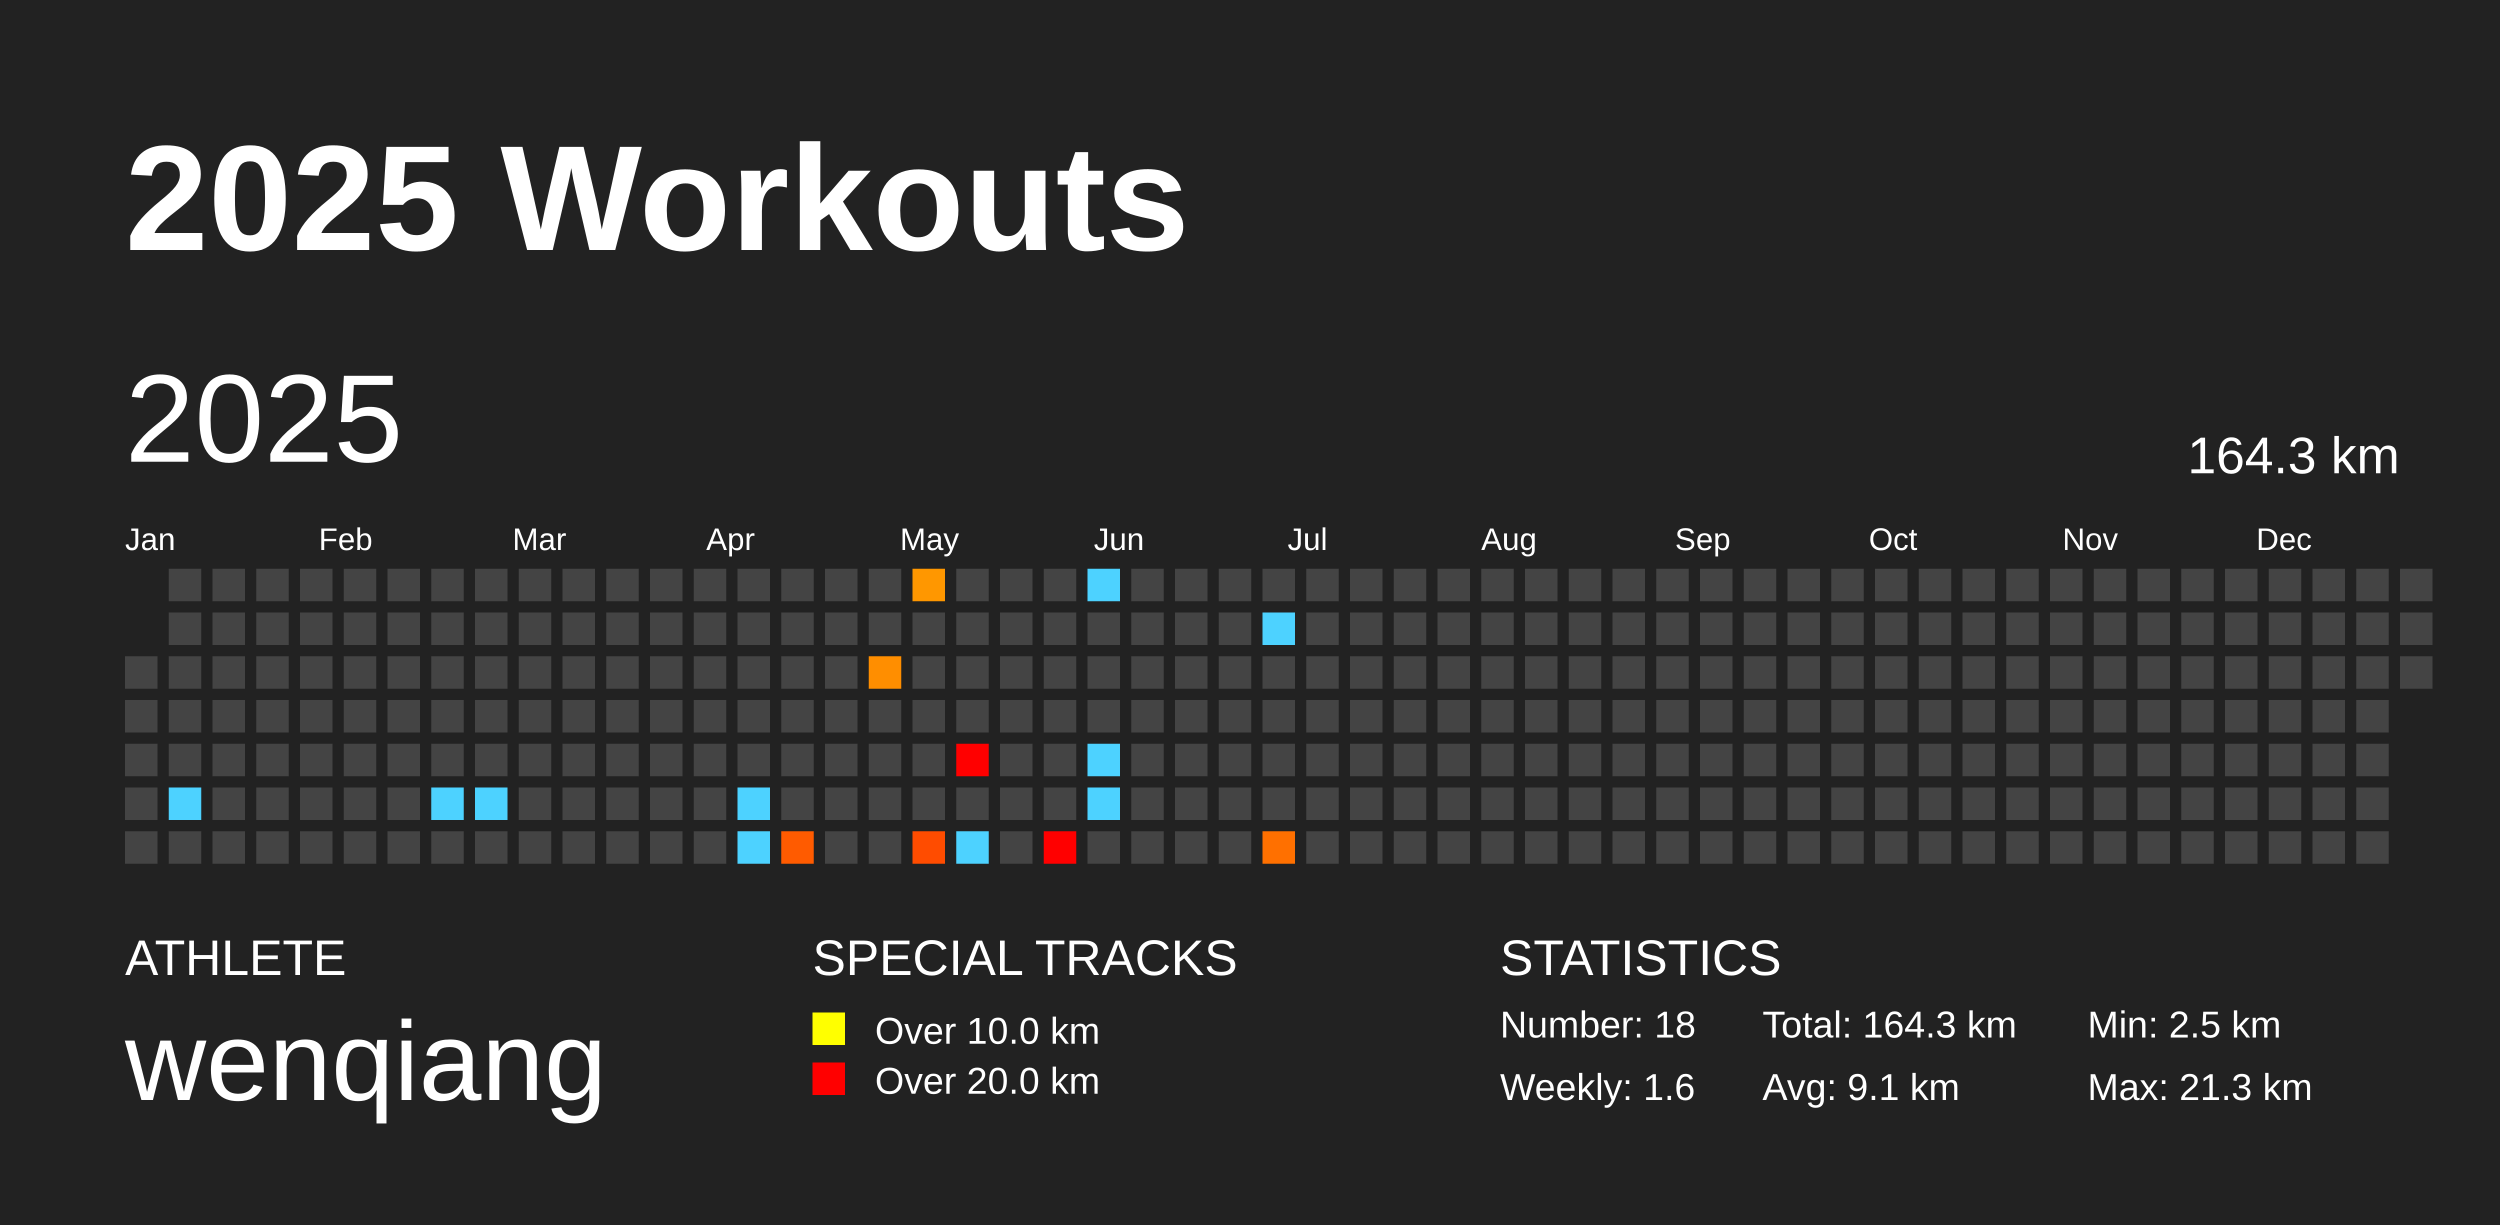
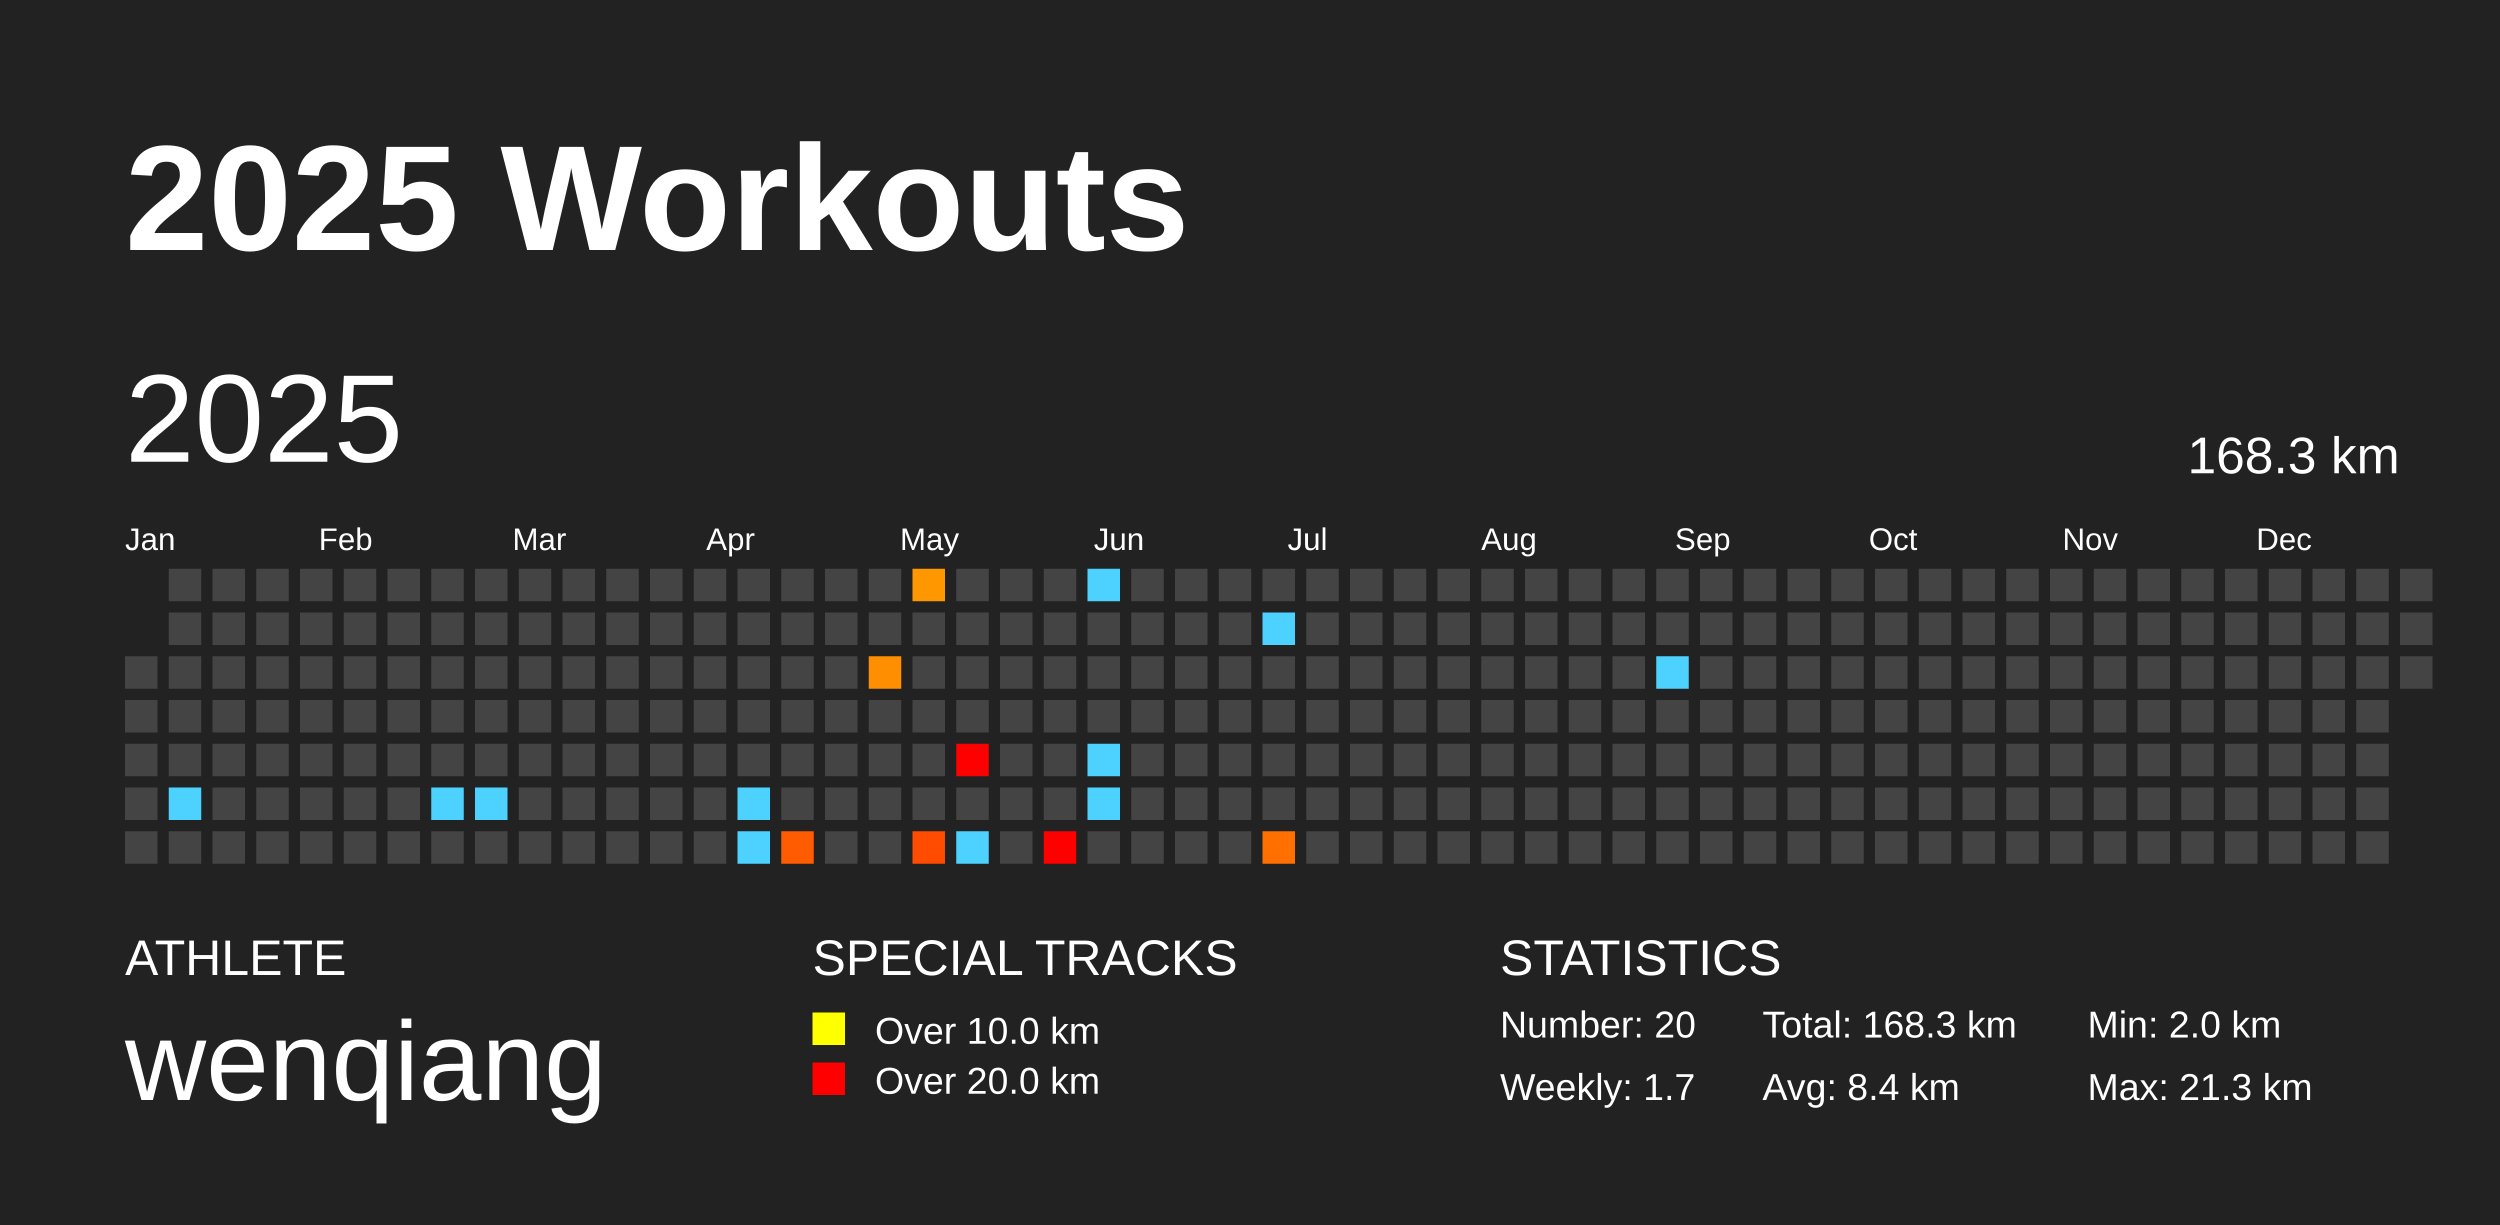
<svg xmlns="http://www.w3.org/2000/svg" baseProfile="full" height="98mm" version="1.1" viewBox="0,0,200,98" width="200mm">
  <defs />
  <rect fill="#222222" height="98" width="200" x="0" y="0" />
  <text fill="#FFFFFF" style="font-size:12px; font-family:Arial; font-weight:bold;" x="10" y="20">2025 Workouts</text>
  <text fill="#FFFFFF" style="font-size:4px; font-family:Arial" x="10" y="78">ATHLETE</text>
  <text fill="#FFFFFF" style="font-size:9px; font-family:Arial" x="10" y="88">wenqiang</text>
  <text fill="#FFFFFF" style="font-size:4px; font-family:Arial" x="65" y="78">SPECIAL TRACKS</text>
  <rect fill="yellow" height="2.6" width="2.6" x="65" y="81" />
  <text fill="#FFFFFF" style="font-size:3px; font-family:Arial" x="70" y="83.5">Over 10.0 km</text>
  <rect fill="red" height="2.6" width="2.6" x="65" y="85" />
  <text fill="#FFFFFF" style="font-size:3px; font-family:Arial" x="70" y="87.5">Over 20.0 km</text>
  <text fill="#FFFFFF" style="font-size:4px; font-family:Arial" x="120" y="78">STATISTICS</text>
-   <text fill="#FFFFFF" style="font-size:3px; font-family:Arial" x="120" y="83">Number: 18</text>
-   <text fill="#FFFFFF" style="font-size:3px; font-family:Arial" x="120" y="88">Weekly: 1.6</text>
-   <text fill="#FFFFFF" style="font-size:3px; font-family:Arial" x="141" y="83">Total: 164.3 km</text>
-   <text fill="#FFFFFF" style="font-size:3px; font-family:Arial" x="141" y="88">Avg: 9.1 km</text>
-   <text fill="#FFFFFF" style="font-size:3px; font-family:Arial" x="167" y="83">Min: 2.5 km</text>
+   <text fill="#FFFFFF" style="font-size:3px; font-family:Arial" x="120" y="83">Number: 20</text>
+   <text fill="#FFFFFF" style="font-size:3px; font-family:Arial" x="120" y="88">Weekly: 1.7</text>
+   <text fill="#FFFFFF" style="font-size:3px; font-family:Arial" x="141" y="83">Total: 168.3 km</text>
+   <text fill="#FFFFFF" style="font-size:3px; font-family:Arial" x="141" y="88">Avg: 8.4 km</text>
+   <text fill="#FFFFFF" style="font-size:3px; font-family:Arial" x="167" y="83">Min: 2.0 km</text>
  <text fill="#FFFFFF" style="font-size:3px; font-family:Arial" x="167" y="88">Max: 21.3 km</text>
  <text dominant-baseline="hanging" fill="#FFFFFF" style="font-size:10.0px; font-family:Arial;" x="10" y="30">2025</text>
-   <text dominant-baseline="hanging" fill="#FFFFFF" style="font-size:4.125px; font-family:Arial;" x="175" y="35">164.3 km</text>
+   <text dominant-baseline="hanging" fill="#FFFFFF" style="font-size:4.125px; font-family:Arial;" x="175" y="35">168.3 km</text>
  <text fill="#FFFFFF" style="font-size:2.5px; font-family:Arial" x="10.0" y="44">Jan</text>
  <text fill="#FFFFFF" style="font-size:2.5px; font-family:Arial" x="25.5" y="44">Feb</text>
  <text fill="#FFFFFF" style="font-size:2.5px; font-family:Arial" x="41.0" y="44">Mar</text>
  <text fill="#FFFFFF" style="font-size:2.5px; font-family:Arial" x="56.5" y="44">Apr</text>
  <text fill="#FFFFFF" style="font-size:2.5px; font-family:Arial" x="72.0" y="44">May</text>
  <text fill="#FFFFFF" style="font-size:2.5px; font-family:Arial" x="87.5" y="44">Jun</text>
  <text fill="#FFFFFF" style="font-size:2.5px; font-family:Arial" x="103.0" y="44">Jul</text>
  <text fill="#FFFFFF" style="font-size:2.5px; font-family:Arial" x="118.5" y="44">Aug</text>
  <text fill="#FFFFFF" style="font-size:2.5px; font-family:Arial" x="134.0" y="44">Sep</text>
  <text fill="#FFFFFF" style="font-size:2.5px; font-family:Arial" x="149.5" y="44">Oct</text>
  <text fill="#FFFFFF" style="font-size:2.5px; font-family:Arial" x="165.0" y="44">Nov</text>
  <text fill="#FFFFFF" style="font-size:2.5px; font-family:Arial" x="180.5" y="44">Dec</text>
  <rect fill="#444444" height="2.6" width="2.6" x="10.0" y="52.5" />
  <rect fill="#444444" height="2.6" width="2.6" x="10.0" y="56.0" />
  <rect fill="#444444" height="2.6" width="2.6" x="10.0" y="59.5" />
  <rect fill="#444444" height="2.6" width="2.6" x="10.0" y="63.0" />
  <rect fill="#444444" height="2.6" width="2.6" x="10.0" y="66.5" />
  <rect fill="#444444" height="2.6" width="2.6" x="13.5" y="45.5" />
  <rect fill="#444444" height="2.6" width="2.6" x="13.5" y="49.0" />
  <rect fill="#444444" height="2.6" width="2.6" x="13.5" y="52.5" />
  <rect fill="#444444" height="2.6" width="2.6" x="13.5" y="56.0" />
  <rect fill="#444444" height="2.6" width="2.6" x="13.5" y="59.5" />
  <rect fill="#4dd2ff" height="2.6" width="2.6" x="13.5" y="63.0" />
  <rect fill="#444444" height="2.6" width="2.6" x="13.5" y="66.5" />
  <rect fill="#444444" height="2.6" width="2.6" x="17.0" y="45.5" />
  <rect fill="#444444" height="2.6" width="2.6" x="17.0" y="49.0" />
  <rect fill="#444444" height="2.6" width="2.6" x="17.0" y="52.5" />
  <rect fill="#444444" height="2.6" width="2.6" x="17.0" y="56.0" />
  <rect fill="#444444" height="2.6" width="2.6" x="17.0" y="59.5" />
  <rect fill="#444444" height="2.6" width="2.6" x="17.0" y="63.0" />
  <rect fill="#444444" height="2.6" width="2.6" x="17.0" y="66.5" />
  <rect fill="#444444" height="2.6" width="2.6" x="20.5" y="45.5" />
  <rect fill="#444444" height="2.6" width="2.6" x="20.5" y="49.0" />
  <rect fill="#444444" height="2.6" width="2.6" x="20.5" y="52.5" />
  <rect fill="#444444" height="2.6" width="2.6" x="20.5" y="56.0" />
  <rect fill="#444444" height="2.6" width="2.6" x="20.5" y="59.5" />
  <rect fill="#444444" height="2.6" width="2.6" x="20.5" y="63.0" />
  <rect fill="#444444" height="2.6" width="2.6" x="20.5" y="66.5" />
  <rect fill="#444444" height="2.6" width="2.6" x="24.0" y="45.5" />
  <rect fill="#444444" height="2.6" width="2.6" x="24.0" y="49.0" />
  <rect fill="#444444" height="2.6" width="2.6" x="24.0" y="52.5" />
  <rect fill="#444444" height="2.6" width="2.6" x="24.0" y="56.0" />
  <rect fill="#444444" height="2.6" width="2.6" x="24.0" y="59.5" />
  <rect fill="#444444" height="2.6" width="2.6" x="24.0" y="63.0" />
  <rect fill="#444444" height="2.6" width="2.6" x="24.0" y="66.5" />
  <rect fill="#444444" height="2.6" width="2.6" x="27.5" y="45.5" />
  <rect fill="#444444" height="2.6" width="2.6" x="27.5" y="49.0" />
  <rect fill="#444444" height="2.6" width="2.6" x="27.5" y="52.5" />
  <rect fill="#444444" height="2.6" width="2.6" x="27.5" y="56.0" />
  <rect fill="#444444" height="2.6" width="2.6" x="27.5" y="59.5" />
  <rect fill="#444444" height="2.6" width="2.6" x="27.5" y="63.0" />
  <rect fill="#444444" height="2.6" width="2.6" x="27.5" y="66.5" />
  <rect fill="#444444" height="2.6" width="2.6" x="31.0" y="45.5" />
  <rect fill="#444444" height="2.6" width="2.6" x="31.0" y="49.0" />
  <rect fill="#444444" height="2.6" width="2.6" x="31.0" y="52.5" />
  <rect fill="#444444" height="2.6" width="2.6" x="31.0" y="56.0" />
  <rect fill="#444444" height="2.6" width="2.6" x="31.0" y="59.5" />
  <rect fill="#444444" height="2.6" width="2.6" x="31.0" y="63.0" />
  <rect fill="#444444" height="2.6" width="2.6" x="31.0" y="66.5" />
  <rect fill="#444444" height="2.6" width="2.6" x="34.5" y="45.5" />
  <rect fill="#444444" height="2.6" width="2.6" x="34.5" y="49.0" />
  <rect fill="#444444" height="2.6" width="2.6" x="34.5" y="52.5" />
  <rect fill="#444444" height="2.6" width="2.6" x="34.5" y="56.0" />
  <rect fill="#444444" height="2.6" width="2.6" x="34.5" y="59.5" />
  <rect fill="#4dd2ff" height="2.6" width="2.6" x="34.5" y="63.0" />
  <rect fill="#444444" height="2.6" width="2.6" x="34.5" y="66.5" />
  <rect fill="#444444" height="2.6" width="2.6" x="38.0" y="45.5" />
  <rect fill="#444444" height="2.6" width="2.6" x="38.0" y="49.0" />
  <rect fill="#444444" height="2.6" width="2.6" x="38.0" y="52.5" />
  <rect fill="#444444" height="2.6" width="2.6" x="38.0" y="56.0" />
  <rect fill="#444444" height="2.6" width="2.6" x="38.0" y="59.5" />
  <rect fill="#4dd2ff" height="2.6" width="2.6" x="38.0" y="63.0" />
  <rect fill="#444444" height="2.6" width="2.6" x="38.0" y="66.5" />
  <rect fill="#444444" height="2.6" width="2.6" x="41.5" y="45.5" />
  <rect fill="#444444" height="2.6" width="2.6" x="41.5" y="49.0" />
  <rect fill="#444444" height="2.6" width="2.6" x="41.5" y="52.5" />
  <rect fill="#444444" height="2.6" width="2.6" x="41.5" y="56.0" />
  <rect fill="#444444" height="2.6" width="2.6" x="41.5" y="59.5" />
  <rect fill="#444444" height="2.6" width="2.6" x="41.5" y="63.0" />
  <rect fill="#444444" height="2.6" width="2.6" x="41.5" y="66.5" />
  <rect fill="#444444" height="2.6" width="2.6" x="45.0" y="45.5" />
  <rect fill="#444444" height="2.6" width="2.6" x="45.0" y="49.0" />
  <rect fill="#444444" height="2.6" width="2.6" x="45.0" y="52.5" />
  <rect fill="#444444" height="2.6" width="2.6" x="45.0" y="56.0" />
  <rect fill="#444444" height="2.6" width="2.6" x="45.0" y="59.5" />
  <rect fill="#444444" height="2.6" width="2.6" x="45.0" y="63.0" />
  <rect fill="#444444" height="2.6" width="2.6" x="45.0" y="66.5" />
  <rect fill="#444444" height="2.6" width="2.6" x="48.5" y="45.5" />
  <rect fill="#444444" height="2.6" width="2.6" x="48.5" y="49.0" />
  <rect fill="#444444" height="2.6" width="2.6" x="48.5" y="52.5" />
  <rect fill="#444444" height="2.6" width="2.6" x="48.5" y="56.0" />
  <rect fill="#444444" height="2.6" width="2.6" x="48.5" y="59.5" />
  <rect fill="#444444" height="2.6" width="2.6" x="48.5" y="63.0" />
  <rect fill="#444444" height="2.6" width="2.6" x="48.5" y="66.5" />
  <rect fill="#444444" height="2.6" width="2.6" x="52.0" y="45.5" />
  <rect fill="#444444" height="2.6" width="2.6" x="52.0" y="49.0" />
  <rect fill="#444444" height="2.6" width="2.6" x="52.0" y="52.5" />
  <rect fill="#444444" height="2.6" width="2.6" x="52.0" y="56.0" />
  <rect fill="#444444" height="2.6" width="2.6" x="52.0" y="59.5" />
  <rect fill="#444444" height="2.6" width="2.6" x="52.0" y="63.0" />
  <rect fill="#444444" height="2.6" width="2.6" x="52.0" y="66.5" />
  <rect fill="#444444" height="2.6" width="2.6" x="55.5" y="45.5" />
  <rect fill="#444444" height="2.6" width="2.6" x="55.5" y="49.0" />
  <rect fill="#444444" height="2.6" width="2.6" x="55.5" y="52.5" />
  <rect fill="#444444" height="2.6" width="2.6" x="55.5" y="56.0" />
  <rect fill="#444444" height="2.6" width="2.6" x="55.5" y="59.5" />
  <rect fill="#444444" height="2.6" width="2.6" x="55.5" y="63.0" />
  <rect fill="#444444" height="2.6" width="2.6" x="55.5" y="66.5" />
  <rect fill="#444444" height="2.6" width="2.6" x="59.0" y="45.5" />
  <rect fill="#444444" height="2.6" width="2.6" x="59.0" y="49.0" />
  <rect fill="#444444" height="2.6" width="2.6" x="59.0" y="52.5" />
  <rect fill="#444444" height="2.6" width="2.6" x="59.0" y="56.0" />
  <rect fill="#444444" height="2.6" width="2.6" x="59.0" y="59.5" />
  <rect fill="#4dd2ff" height="2.6" width="2.6" x="59.0" y="63.0" />
  <rect fill="#4dd2ff" height="2.6" width="2.6" x="59.0" y="66.5" />
  <rect fill="#444444" height="2.6" width="2.6" x="62.5" y="45.5" />
  <rect fill="#444444" height="2.6" width="2.6" x="62.5" y="49.0" />
  <rect fill="#444444" height="2.6" width="2.6" x="62.5" y="52.5" />
  <rect fill="#444444" height="2.6" width="2.6" x="62.5" y="56.0" />
  <rect fill="#444444" height="2.6" width="2.6" x="62.5" y="59.5" />
  <rect fill="#444444" height="2.6" width="2.6" x="62.5" y="63.0" />
  <rect fill="#ff5b00" height="2.6" width="2.6" x="62.5" y="66.5" />
  <rect fill="#444444" height="2.6" width="2.6" x="66.0" y="45.5" />
  <rect fill="#444444" height="2.6" width="2.6" x="66.0" y="49.0" />
  <rect fill="#444444" height="2.6" width="2.6" x="66.0" y="52.5" />
  <rect fill="#444444" height="2.6" width="2.6" x="66.0" y="56.0" />
  <rect fill="#444444" height="2.6" width="2.6" x="66.0" y="59.5" />
  <rect fill="#444444" height="2.6" width="2.6" x="66.0" y="63.0" />
  <rect fill="#444444" height="2.6" width="2.6" x="66.0" y="66.5" />
  <rect fill="#444444" height="2.6" width="2.6" x="69.5" y="45.5" />
  <rect fill="#444444" height="2.6" width="2.6" x="69.5" y="49.0" />
  <rect fill="#ff8e00" height="2.6" width="2.6" x="69.5" y="52.5" />
  <rect fill="#444444" height="2.6" width="2.6" x="69.5" y="56.0" />
  <rect fill="#444444" height="2.6" width="2.6" x="69.5" y="59.5" />
  <rect fill="#444444" height="2.6" width="2.6" x="69.5" y="63.0" />
  <rect fill="#444444" height="2.6" width="2.6" x="69.5" y="66.5" />
  <rect fill="#ff9700" height="2.6" width="2.6" x="73.0" y="45.5" />
  <rect fill="#444444" height="2.6" width="2.6" x="73.0" y="49.0" />
  <rect fill="#444444" height="2.6" width="2.6" x="73.0" y="52.5" />
  <rect fill="#444444" height="2.6" width="2.6" x="73.0" y="56.0" />
  <rect fill="#444444" height="2.6" width="2.6" x="73.0" y="59.5" />
  <rect fill="#444444" height="2.6" width="2.6" x="73.0" y="63.0" />
  <rect fill="#ff4c00" height="2.6" width="2.6" x="73.0" y="66.5" />
  <rect fill="#444444" height="2.6" width="2.6" x="76.5" y="45.5" />
  <rect fill="#444444" height="2.6" width="2.6" x="76.5" y="49.0" />
  <rect fill="#444444" height="2.6" width="2.6" x="76.5" y="52.5" />
  <rect fill="#444444" height="2.6" width="2.6" x="76.5" y="56.0" />
  <rect fill="red" height="2.6" width="2.6" x="76.5" y="59.5" />
  <rect fill="#444444" height="2.6" width="2.6" x="76.5" y="63.0" />
  <rect fill="#4dd2ff" height="2.6" width="2.6" x="76.5" y="66.5" />
  <rect fill="#444444" height="2.6" width="2.6" x="80.0" y="45.5" />
  <rect fill="#444444" height="2.6" width="2.6" x="80.0" y="49.0" />
  <rect fill="#444444" height="2.6" width="2.6" x="80.0" y="52.5" />
  <rect fill="#444444" height="2.6" width="2.6" x="80.0" y="56.0" />
  <rect fill="#444444" height="2.6" width="2.6" x="80.0" y="59.5" />
  <rect fill="#444444" height="2.6" width="2.6" x="80.0" y="63.0" />
  <rect fill="#444444" height="2.6" width="2.6" x="80.0" y="66.5" />
  <rect fill="#444444" height="2.6" width="2.6" x="83.5" y="45.5" />
  <rect fill="#444444" height="2.6" width="2.6" x="83.5" y="49.0" />
  <rect fill="#444444" height="2.6" width="2.6" x="83.5" y="52.5" />
  <rect fill="#444444" height="2.6" width="2.6" x="83.5" y="56.0" />
  <rect fill="#444444" height="2.6" width="2.6" x="83.5" y="59.5" />
  <rect fill="#444444" height="2.6" width="2.6" x="83.5" y="63.0" />
  <rect fill="red" height="2.6" width="2.6" x="83.5" y="66.5" />
  <rect fill="#4dd2ff" height="2.6" width="2.6" x="87.0" y="45.5" />
  <rect fill="#444444" height="2.6" width="2.6" x="87.0" y="49.0" />
  <rect fill="#444444" height="2.6" width="2.6" x="87.0" y="52.5" />
  <rect fill="#444444" height="2.6" width="2.6" x="87.0" y="56.0" />
  <rect fill="#4dd2ff" height="2.6" width="2.6" x="87.0" y="59.5" />
  <rect fill="#4dd2ff" height="2.6" width="2.6" x="87.0" y="63.0" />
  <rect fill="#444444" height="2.6" width="2.6" x="87.0" y="66.5" />
  <rect fill="#444444" height="2.6" width="2.6" x="90.5" y="45.5" />
  <rect fill="#444444" height="2.6" width="2.6" x="90.5" y="49.0" />
  <rect fill="#444444" height="2.6" width="2.6" x="90.5" y="52.5" />
  <rect fill="#444444" height="2.6" width="2.6" x="90.5" y="56.0" />
  <rect fill="#444444" height="2.6" width="2.6" x="90.5" y="59.5" />
  <rect fill="#444444" height="2.6" width="2.6" x="90.5" y="63.0" />
  <rect fill="#444444" height="2.6" width="2.6" x="90.5" y="66.5" />
  <rect fill="#444444" height="2.6" width="2.6" x="94.0" y="45.5" />
  <rect fill="#444444" height="2.6" width="2.6" x="94.0" y="49.0" />
  <rect fill="#444444" height="2.6" width="2.6" x="94.0" y="52.5" />
  <rect fill="#444444" height="2.6" width="2.6" x="94.0" y="56.0" />
  <rect fill="#444444" height="2.6" width="2.6" x="94.0" y="59.5" />
  <rect fill="#444444" height="2.6" width="2.6" x="94.0" y="63.0" />
  <rect fill="#444444" height="2.6" width="2.6" x="94.0" y="66.5" />
  <rect fill="#444444" height="2.6" width="2.6" x="97.5" y="45.5" />
  <rect fill="#444444" height="2.6" width="2.6" x="97.5" y="49.0" />
  <rect fill="#444444" height="2.6" width="2.6" x="97.5" y="52.5" />
  <rect fill="#444444" height="2.6" width="2.6" x="97.5" y="56.0" />
  <rect fill="#444444" height="2.6" width="2.6" x="97.5" y="59.5" />
  <rect fill="#444444" height="2.6" width="2.6" x="97.5" y="63.0" />
  <rect fill="#444444" height="2.6" width="2.6" x="97.5" y="66.5" />
  <rect fill="#444444" height="2.6" width="2.6" x="101.0" y="45.5" />
  <rect fill="#4dd2ff" height="2.6" width="2.6" x="101.0" y="49.0" />
  <rect fill="#444444" height="2.6" width="2.6" x="101.0" y="52.5" />
  <rect fill="#444444" height="2.6" width="2.6" x="101.0" y="56.0" />
  <rect fill="#444444" height="2.6" width="2.6" x="101.0" y="59.5" />
  <rect fill="#444444" height="2.6" width="2.6" x="101.0" y="63.0" />
  <rect fill="#ff7000" height="2.6" width="2.6" x="101.0" y="66.5" />
  <rect fill="#444444" height="2.6" width="2.6" x="104.5" y="45.5" />
  <rect fill="#444444" height="2.6" width="2.6" x="104.5" y="49.0" />
  <rect fill="#444444" height="2.6" width="2.6" x="104.5" y="52.5" />
  <rect fill="#444444" height="2.6" width="2.6" x="104.5" y="56.0" />
  <rect fill="#444444" height="2.6" width="2.6" x="104.5" y="59.5" />
  <rect fill="#444444" height="2.6" width="2.6" x="104.5" y="63.0" />
  <rect fill="#444444" height="2.6" width="2.6" x="104.5" y="66.5" />
  <rect fill="#444444" height="2.6" width="2.6" x="108.0" y="45.5" />
  <rect fill="#444444" height="2.6" width="2.6" x="108.0" y="49.0" />
  <rect fill="#444444" height="2.6" width="2.6" x="108.0" y="52.5" />
  <rect fill="#444444" height="2.6" width="2.6" x="108.0" y="56.0" />
  <rect fill="#444444" height="2.6" width="2.6" x="108.0" y="59.5" />
  <rect fill="#444444" height="2.6" width="2.6" x="108.0" y="63.0" />
  <rect fill="#444444" height="2.6" width="2.6" x="108.0" y="66.5" />
  <rect fill="#444444" height="2.6" width="2.6" x="111.5" y="45.5" />
  <rect fill="#444444" height="2.6" width="2.6" x="111.5" y="49.0" />
  <rect fill="#444444" height="2.6" width="2.6" x="111.5" y="52.5" />
  <rect fill="#444444" height="2.6" width="2.6" x="111.5" y="56.0" />
  <rect fill="#444444" height="2.6" width="2.6" x="111.5" y="59.5" />
  <rect fill="#444444" height="2.6" width="2.6" x="111.5" y="63.0" />
  <rect fill="#444444" height="2.6" width="2.6" x="111.5" y="66.5" />
  <rect fill="#444444" height="2.6" width="2.6" x="115.0" y="45.5" />
  <rect fill="#444444" height="2.6" width="2.6" x="115.0" y="49.0" />
  <rect fill="#444444" height="2.6" width="2.6" x="115.0" y="52.5" />
  <rect fill="#444444" height="2.6" width="2.6" x="115.0" y="56.0" />
  <rect fill="#444444" height="2.6" width="2.6" x="115.0" y="59.5" />
  <rect fill="#444444" height="2.6" width="2.6" x="115.0" y="63.0" />
  <rect fill="#444444" height="2.6" width="2.6" x="115.0" y="66.5" />
  <rect fill="#444444" height="2.6" width="2.6" x="118.5" y="45.5" />
  <rect fill="#444444" height="2.6" width="2.6" x="118.5" y="49.0" />
  <rect fill="#444444" height="2.6" width="2.6" x="118.5" y="52.5" />
  <rect fill="#444444" height="2.6" width="2.6" x="118.5" y="56.0" />
  <rect fill="#444444" height="2.6" width="2.6" x="118.5" y="59.5" />
  <rect fill="#444444" height="2.6" width="2.6" x="118.5" y="63.0" />
  <rect fill="#444444" height="2.6" width="2.6" x="118.5" y="66.5" />
  <rect fill="#444444" height="2.6" width="2.6" x="122.0" y="45.5" />
  <rect fill="#444444" height="2.6" width="2.6" x="122.0" y="49.0" />
  <rect fill="#444444" height="2.6" width="2.6" x="122.0" y="52.5" />
  <rect fill="#444444" height="2.6" width="2.6" x="122.0" y="56.0" />
  <rect fill="#444444" height="2.6" width="2.6" x="122.0" y="59.5" />
  <rect fill="#444444" height="2.6" width="2.6" x="122.0" y="63.0" />
  <rect fill="#444444" height="2.6" width="2.6" x="122.0" y="66.5" />
  <rect fill="#444444" height="2.6" width="2.6" x="125.5" y="45.5" />
  <rect fill="#444444" height="2.6" width="2.6" x="125.5" y="49.0" />
  <rect fill="#444444" height="2.6" width="2.6" x="125.5" y="52.5" />
  <rect fill="#444444" height="2.6" width="2.6" x="125.5" y="56.0" />
  <rect fill="#444444" height="2.6" width="2.6" x="125.5" y="59.5" />
  <rect fill="#444444" height="2.6" width="2.6" x="125.5" y="63.0" />
  <rect fill="#444444" height="2.6" width="2.6" x="125.5" y="66.5" />
  <rect fill="#444444" height="2.6" width="2.6" x="129.0" y="45.5" />
  <rect fill="#444444" height="2.6" width="2.6" x="129.0" y="49.0" />
  <rect fill="#444444" height="2.6" width="2.6" x="129.0" y="52.5" />
  <rect fill="#444444" height="2.6" width="2.6" x="129.0" y="56.0" />
  <rect fill="#444444" height="2.6" width="2.6" x="129.0" y="59.5" />
  <rect fill="#444444" height="2.6" width="2.6" x="129.0" y="63.0" />
  <rect fill="#444444" height="2.6" width="2.6" x="129.0" y="66.5" />
  <rect fill="#444444" height="2.6" width="2.6" x="132.5" y="45.5" />
  <rect fill="#444444" height="2.6" width="2.6" x="132.5" y="49.0" />
-   <rect fill="#444444" height="2.6" width="2.6" x="132.5" y="52.5" />
+   <rect fill="#4dd2ff" height="2.6" width="2.6" x="132.5" y="52.5" />
  <rect fill="#444444" height="2.6" width="2.6" x="132.5" y="56.0" />
  <rect fill="#444444" height="2.6" width="2.6" x="132.5" y="59.5" />
  <rect fill="#444444" height="2.6" width="2.6" x="132.5" y="63.0" />
  <rect fill="#444444" height="2.6" width="2.6" x="132.5" y="66.5" />
  <rect fill="#444444" height="2.6" width="2.6" x="136.0" y="45.5" />
  <rect fill="#444444" height="2.6" width="2.6" x="136.0" y="49.0" />
  <rect fill="#444444" height="2.6" width="2.6" x="136.0" y="52.5" />
  <rect fill="#444444" height="2.6" width="2.6" x="136.0" y="56.0" />
  <rect fill="#444444" height="2.6" width="2.6" x="136.0" y="59.5" />
  <rect fill="#444444" height="2.6" width="2.6" x="136.0" y="63.0" />
  <rect fill="#444444" height="2.6" width="2.6" x="136.0" y="66.5" />
  <rect fill="#444444" height="2.6" width="2.6" x="139.5" y="45.5" />
  <rect fill="#444444" height="2.6" width="2.6" x="139.5" y="49.0" />
  <rect fill="#444444" height="2.6" width="2.6" x="139.5" y="52.5" />
  <rect fill="#444444" height="2.6" width="2.6" x="139.5" y="56.0" />
  <rect fill="#444444" height="2.6" width="2.6" x="139.5" y="59.5" />
  <rect fill="#444444" height="2.6" width="2.6" x="139.5" y="63.0" />
  <rect fill="#444444" height="2.6" width="2.6" x="139.5" y="66.5" />
  <rect fill="#444444" height="2.6" width="2.6" x="143.0" y="45.5" />
  <rect fill="#444444" height="2.6" width="2.6" x="143.0" y="49.0" />
  <rect fill="#444444" height="2.6" width="2.6" x="143.0" y="52.5" />
  <rect fill="#444444" height="2.6" width="2.6" x="143.0" y="56.0" />
  <rect fill="#444444" height="2.6" width="2.6" x="143.0" y="59.5" />
  <rect fill="#444444" height="2.6" width="2.6" x="143.0" y="63.0" />
  <rect fill="#444444" height="2.6" width="2.6" x="143.0" y="66.5" />
  <rect fill="#444444" height="2.6" width="2.6" x="146.5" y="45.5" />
  <rect fill="#444444" height="2.6" width="2.6" x="146.5" y="49.0" />
  <rect fill="#444444" height="2.6" width="2.6" x="146.5" y="52.5" />
  <rect fill="#444444" height="2.6" width="2.6" x="146.5" y="56.0" />
  <rect fill="#444444" height="2.6" width="2.6" x="146.5" y="59.5" />
  <rect fill="#444444" height="2.6" width="2.6" x="146.5" y="63.0" />
  <rect fill="#444444" height="2.6" width="2.6" x="146.5" y="66.5" />
  <rect fill="#444444" height="2.6" width="2.6" x="150.0" y="45.5" />
  <rect fill="#444444" height="2.6" width="2.6" x="150.0" y="49.0" />
  <rect fill="#444444" height="2.6" width="2.6" x="150.0" y="52.5" />
  <rect fill="#444444" height="2.6" width="2.6" x="150.0" y="56.0" />
  <rect fill="#444444" height="2.6" width="2.6" x="150.0" y="59.5" />
  <rect fill="#444444" height="2.6" width="2.6" x="150.0" y="63.0" />
  <rect fill="#444444" height="2.6" width="2.6" x="150.0" y="66.5" />
  <rect fill="#444444" height="2.6" width="2.6" x="153.5" y="45.5" />
  <rect fill="#444444" height="2.6" width="2.6" x="153.5" y="49.0" />
  <rect fill="#444444" height="2.6" width="2.6" x="153.5" y="52.5" />
  <rect fill="#444444" height="2.6" width="2.6" x="153.5" y="56.0" />
  <rect fill="#444444" height="2.6" width="2.6" x="153.5" y="59.5" />
  <rect fill="#444444" height="2.6" width="2.6" x="153.5" y="63.0" />
  <rect fill="#444444" height="2.6" width="2.6" x="153.5" y="66.5" />
  <rect fill="#444444" height="2.6" width="2.6" x="157.0" y="45.5" />
  <rect fill="#444444" height="2.6" width="2.6" x="157.0" y="49.0" />
  <rect fill="#444444" height="2.6" width="2.6" x="157.0" y="52.5" />
  <rect fill="#444444" height="2.6" width="2.6" x="157.0" y="56.0" />
  <rect fill="#444444" height="2.6" width="2.6" x="157.0" y="59.5" />
  <rect fill="#444444" height="2.6" width="2.6" x="157.0" y="63.0" />
  <rect fill="#444444" height="2.6" width="2.6" x="157.0" y="66.5" />
  <rect fill="#444444" height="2.6" width="2.6" x="160.5" y="45.5" />
  <rect fill="#444444" height="2.6" width="2.6" x="160.5" y="49.0" />
  <rect fill="#444444" height="2.6" width="2.6" x="160.5" y="52.5" />
  <rect fill="#444444" height="2.6" width="2.6" x="160.5" y="56.0" />
  <rect fill="#444444" height="2.6" width="2.6" x="160.5" y="59.5" />
  <rect fill="#444444" height="2.6" width="2.6" x="160.5" y="63.0" />
  <rect fill="#444444" height="2.6" width="2.6" x="160.5" y="66.5" />
  <rect fill="#444444" height="2.6" width="2.6" x="164.0" y="45.5" />
  <rect fill="#444444" height="2.6" width="2.6" x="164.0" y="49.0" />
  <rect fill="#444444" height="2.6" width="2.6" x="164.0" y="52.5" />
  <rect fill="#444444" height="2.6" width="2.6" x="164.0" y="56.0" />
  <rect fill="#444444" height="2.6" width="2.6" x="164.0" y="59.5" />
  <rect fill="#444444" height="2.6" width="2.6" x="164.0" y="63.0" />
  <rect fill="#444444" height="2.6" width="2.6" x="164.0" y="66.5" />
  <rect fill="#444444" height="2.6" width="2.6" x="167.5" y="45.5" />
  <rect fill="#444444" height="2.6" width="2.6" x="167.5" y="49.0" />
  <rect fill="#444444" height="2.6" width="2.6" x="167.5" y="52.5" />
  <rect fill="#444444" height="2.6" width="2.6" x="167.5" y="56.0" />
  <rect fill="#444444" height="2.6" width="2.6" x="167.5" y="59.5" />
  <rect fill="#444444" height="2.6" width="2.6" x="167.5" y="63.0" />
  <rect fill="#444444" height="2.6" width="2.6" x="167.5" y="66.5" />
  <rect fill="#444444" height="2.6" width="2.6" x="171.0" y="45.5" />
  <rect fill="#444444" height="2.6" width="2.6" x="171.0" y="49.0" />
  <rect fill="#444444" height="2.6" width="2.6" x="171.0" y="52.5" />
  <rect fill="#444444" height="2.6" width="2.6" x="171.0" y="56.0" />
  <rect fill="#444444" height="2.6" width="2.6" x="171.0" y="59.5" />
  <rect fill="#444444" height="2.6" width="2.6" x="171.0" y="63.0" />
  <rect fill="#444444" height="2.6" width="2.6" x="171.0" y="66.5" />
  <rect fill="#444444" height="2.6" width="2.6" x="174.5" y="45.5" />
  <rect fill="#444444" height="2.6" width="2.6" x="174.5" y="49.0" />
  <rect fill="#444444" height="2.6" width="2.6" x="174.5" y="52.5" />
  <rect fill="#444444" height="2.6" width="2.6" x="174.5" y="56.0" />
  <rect fill="#444444" height="2.6" width="2.6" x="174.5" y="59.5" />
  <rect fill="#444444" height="2.6" width="2.6" x="174.5" y="63.0" />
  <rect fill="#444444" height="2.6" width="2.6" x="174.5" y="66.5" />
  <rect fill="#444444" height="2.6" width="2.6" x="178.0" y="45.5" />
  <rect fill="#444444" height="2.6" width="2.6" x="178.0" y="49.0" />
  <rect fill="#444444" height="2.6" width="2.6" x="178.0" y="52.5" />
  <rect fill="#444444" height="2.6" width="2.6" x="178.0" y="56.0" />
  <rect fill="#444444" height="2.6" width="2.6" x="178.0" y="59.5" />
  <rect fill="#444444" height="2.6" width="2.6" x="178.0" y="63.0" />
  <rect fill="#444444" height="2.6" width="2.6" x="178.0" y="66.5" />
  <rect fill="#444444" height="2.6" width="2.6" x="181.5" y="45.5" />
  <rect fill="#444444" height="2.6" width="2.6" x="181.5" y="49.0" />
  <rect fill="#444444" height="2.6" width="2.6" x="181.5" y="52.5" />
  <rect fill="#444444" height="2.6" width="2.6" x="181.5" y="56.0" />
  <rect fill="#444444" height="2.6" width="2.6" x="181.5" y="59.5" />
  <rect fill="#444444" height="2.6" width="2.6" x="181.5" y="63.0" />
  <rect fill="#444444" height="2.6" width="2.6" x="181.5" y="66.5" />
  <rect fill="#444444" height="2.6" width="2.6" x="185.0" y="45.5" />
  <rect fill="#444444" height="2.6" width="2.6" x="185.0" y="49.0" />
  <rect fill="#444444" height="2.6" width="2.6" x="185.0" y="52.5" />
  <rect fill="#444444" height="2.6" width="2.6" x="185.0" y="56.0" />
  <rect fill="#444444" height="2.6" width="2.6" x="185.0" y="59.5" />
  <rect fill="#444444" height="2.6" width="2.6" x="185.0" y="63.0" />
  <rect fill="#444444" height="2.6" width="2.6" x="185.0" y="66.5" />
  <rect fill="#444444" height="2.6" width="2.6" x="188.5" y="45.5" />
  <rect fill="#444444" height="2.6" width="2.6" x="188.5" y="49.0" />
  <rect fill="#444444" height="2.6" width="2.6" x="188.5" y="52.5" />
  <rect fill="#444444" height="2.6" width="2.6" x="188.5" y="56.0" />
  <rect fill="#444444" height="2.6" width="2.6" x="188.5" y="59.5" />
  <rect fill="#444444" height="2.6" width="2.6" x="188.5" y="63.0" />
  <rect fill="#444444" height="2.6" width="2.6" x="188.5" y="66.5" />
  <rect fill="#444444" height="2.6" width="2.6" x="192.0" y="45.5" />
  <rect fill="#444444" height="2.6" width="2.6" x="192.0" y="49.0" />
  <rect fill="#444444" height="2.6" width="2.6" x="192.0" y="52.5" />
</svg>
